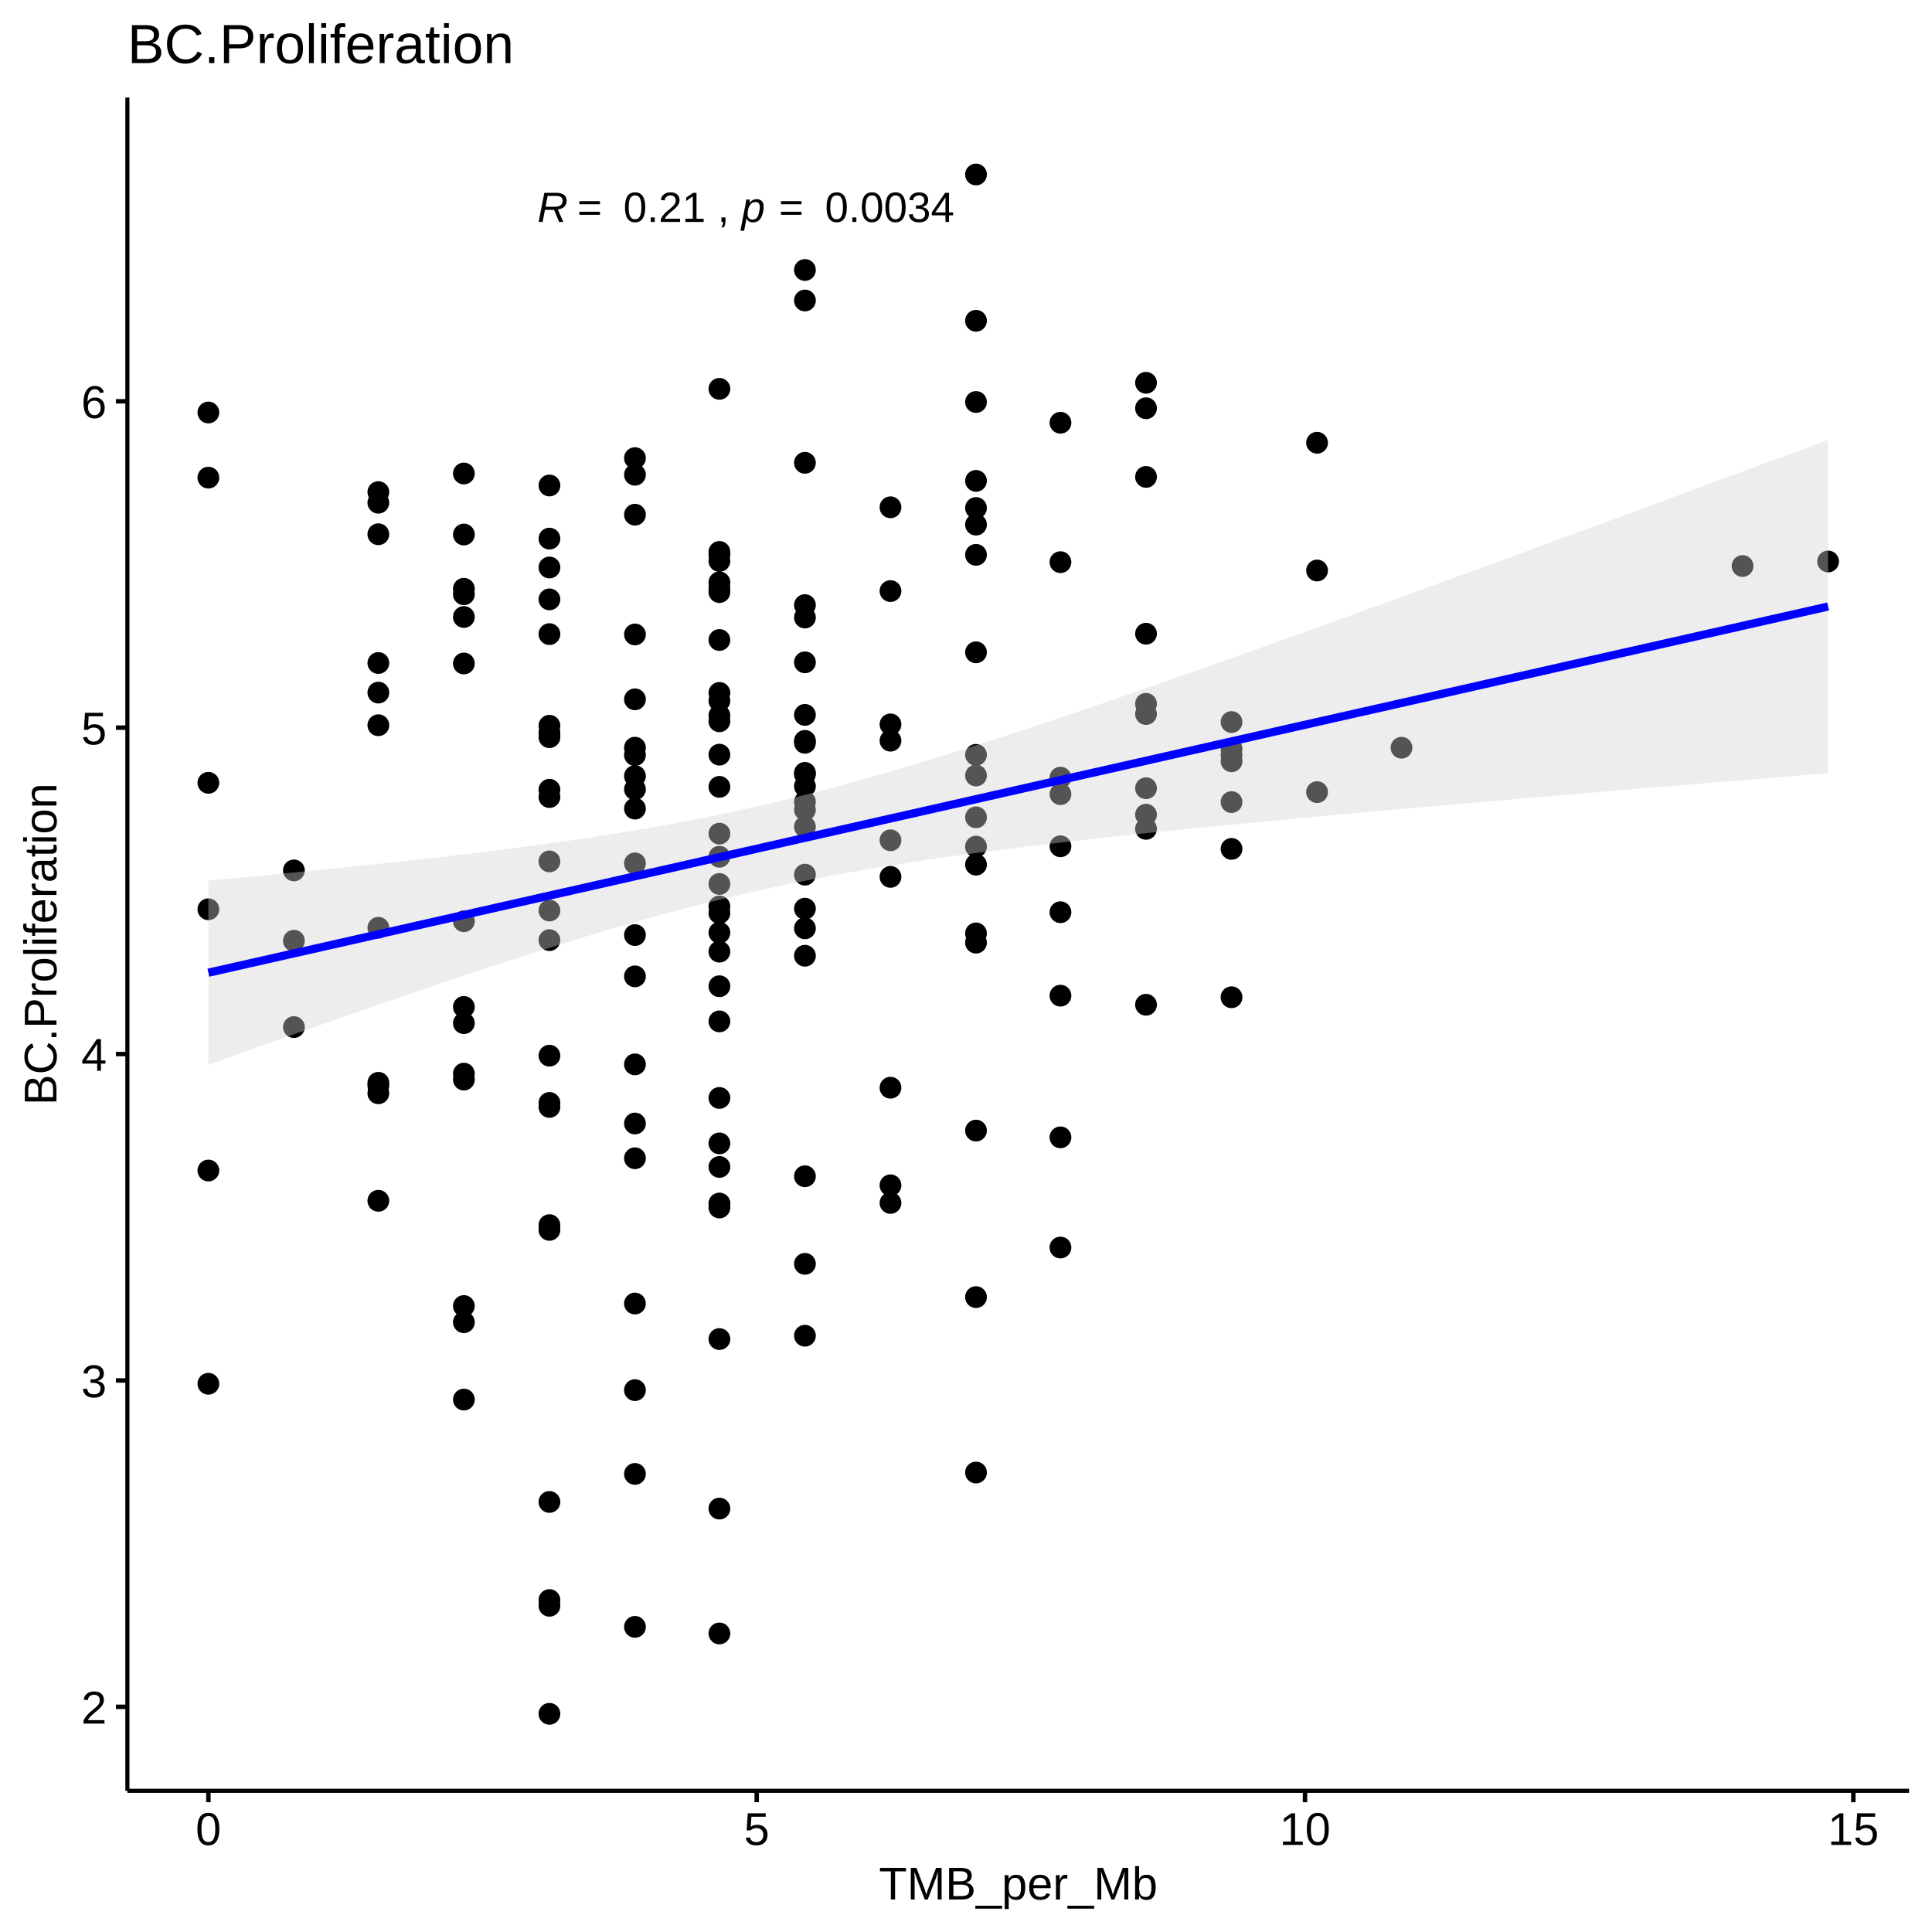
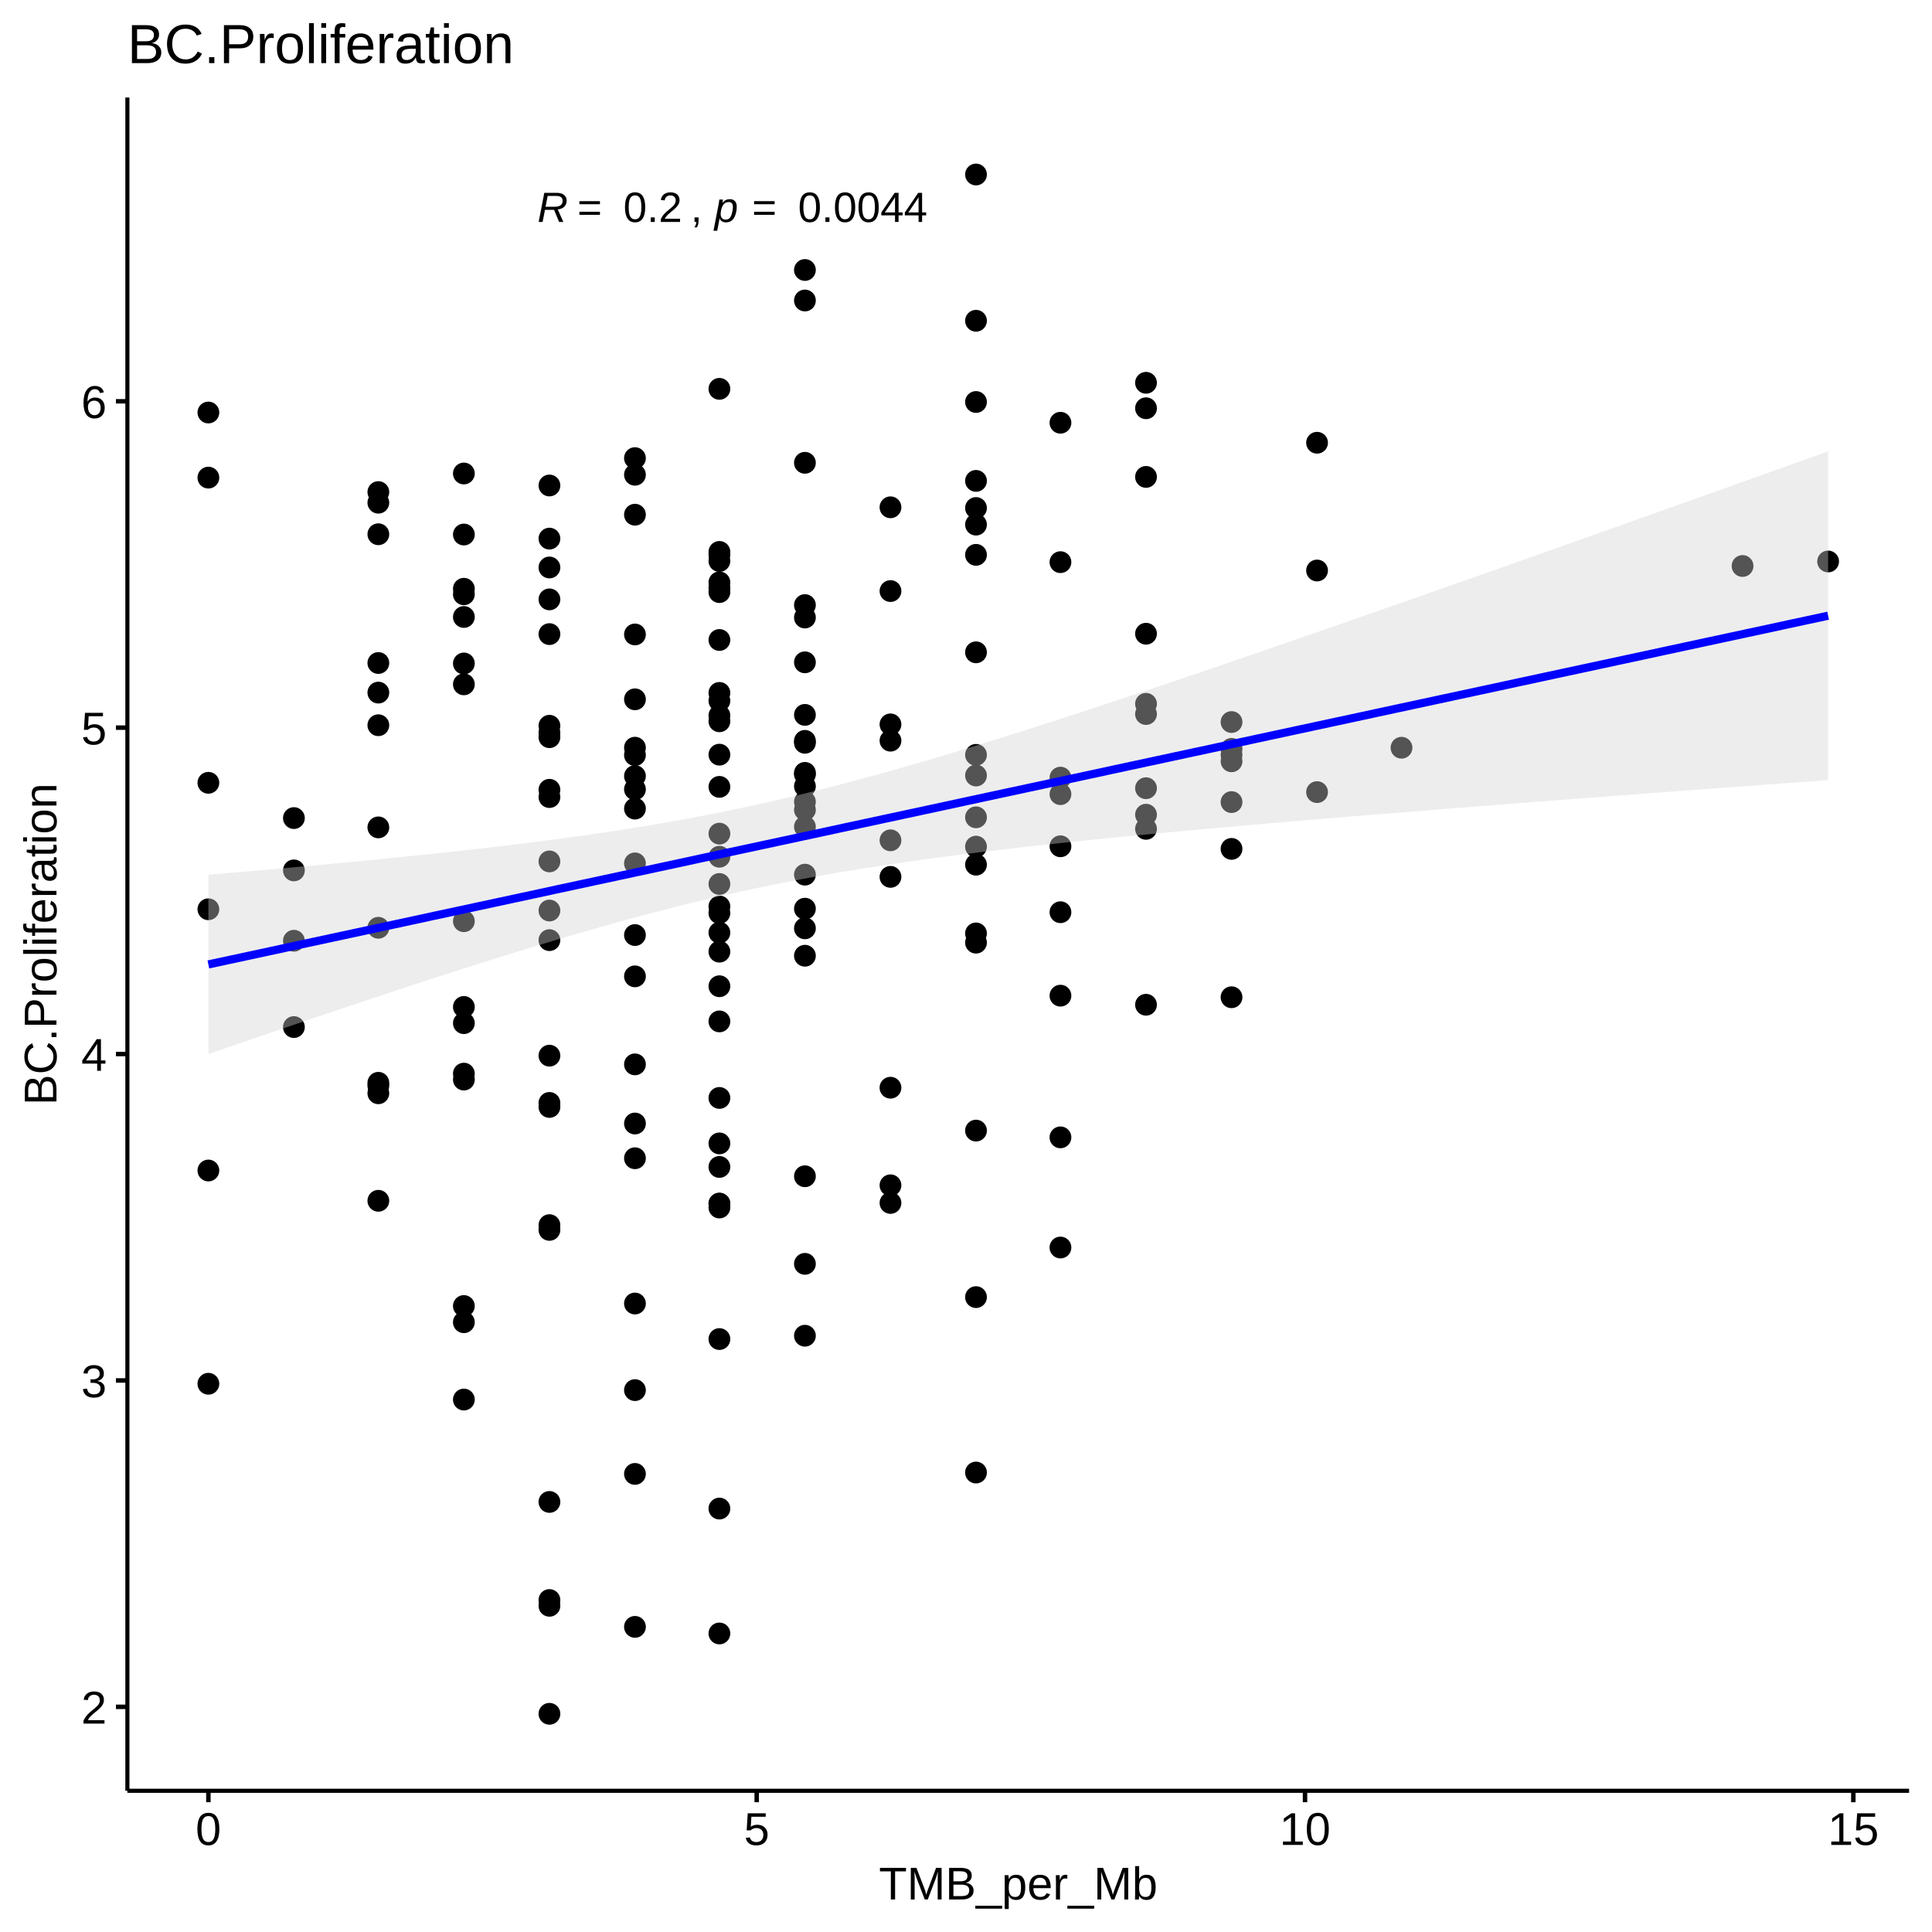
<svg xmlns="http://www.w3.org/2000/svg" class="svglite" width="504.00pt" height="504.00pt" viewBox="0 0 504.00 504.00">
  <defs>
    <style type="text/css">
    .svglite line, .svglite polyline, .svglite polygon, .svglite path, .svglite rect, .svglite circle {
      fill: none;
      stroke: #000000;
      stroke-linecap: round;
      stroke-linejoin: round;
      stroke-miterlimit: 10.00;
    }
  </style>
  </defs>
  <rect width="100%" height="100%" style="stroke: none; fill: #FFFFFF;" />
  <defs>
    <clipPath id="cpMC4wMHw1MDQuMDB8MC4wMHw1MDQuMDA=">
      <rect x="0.00" y="0.00" width="504.00" height="504.00" />
    </clipPath>
  </defs>
  <g clip-path="url(#cpMC4wMHw1MDQuMDB8MC4wMHw1MDQuMDA=)">
    <rect x="-0" y="0" width="504.00" height="504.00" style="stroke-width: 1.16; stroke: #FFFFFF; fill: #FFFFFF;" />
  </g>
  <defs>
    <clipPath id="cpMzMuMjN8NDk4LjAyfDI1LjQ0fDQ2Ny4xNg==">
      <rect x="33.23" y="25.44" width="464.79" height="441.72" />
    </clipPath>
  </defs>
  <g clip-path="url(#cpMzMuMjN8NDk4LjAyfDI1LjQ0fDQ2Ny4xNg==)">
    <rect x="33.23" y="25.44" width="464.79" height="441.72" style="stroke-width: 1.16; stroke: none; fill: #FFFFFF;" />
    <circle cx="98.70" cy="139.37" r="2.49" style="stroke-width: 0.71; fill: #000000;" />
    <circle cx="98.70" cy="172.96" r="2.49" style="stroke-width: 0.71; fill: #000000;" />
    <circle cx="54.36" cy="124.60" r="2.49" style="stroke-width: 0.71; fill: #000000;" />
    <circle cx="54.36" cy="305.35" r="2.49" style="stroke-width: 0.71; fill: #000000;" />
    <circle cx="98.70" cy="282.47" r="2.49" style="stroke-width: 0.71; fill: #000000;" />
    <circle cx="98.70" cy="283.26" r="2.49" style="stroke-width: 0.71; fill: #000000;" />
    <circle cx="321.27" cy="196.95" r="2.49" style="stroke-width: 0.71; fill: #000000;" />
    <circle cx="321.27" cy="209.24" r="2.49" style="stroke-width: 0.71; fill: #000000;" />
    <circle cx="54.36" cy="360.98" r="2.49" style="stroke-width: 0.71; fill: #000000;" />
    <circle cx="121.01" cy="340.70" r="2.49" style="stroke-width: 0.71; fill: #000000;" />
    <circle cx="54.36" cy="237.20" r="2.49" style="stroke-width: 0.71; fill: #000000;" />
    <circle cx="254.61" cy="45.52" r="2.49" style="stroke-width: 0.71; fill: #000000;" />
    <circle cx="209.98" cy="70.43" r="2.49" style="stroke-width: 0.71; fill: #000000;" />
    <circle cx="209.98" cy="78.39" r="2.49" style="stroke-width: 0.71; fill: #000000;" />
    <circle cx="209.98" cy="201.62" r="2.49" style="stroke-width: 0.71; fill: #000000;" />
    <circle cx="232.30" cy="283.75" r="2.49" style="stroke-width: 0.71; fill: #000000;" />
    <circle cx="187.67" cy="286.42" r="2.49" style="stroke-width: 0.71; fill: #000000;" />
    <circle cx="143.33" cy="207.93" r="2.49" style="stroke-width: 0.71; fill: #000000;" />
    <circle cx="187.67" cy="393.54" r="2.49" style="stroke-width: 0.71; fill: #000000;" />
    <circle cx="209.98" cy="211.27" r="2.49" style="stroke-width: 0.71; fill: #000000;" />
    <circle cx="209.98" cy="193.27" r="2.49" style="stroke-width: 0.71; fill: #000000;" />
    <circle cx="143.33" cy="391.81" r="2.49" style="stroke-width: 0.71; fill: #000000;" />
    <circle cx="143.33" cy="418.90" r="2.49" style="stroke-width: 0.71; fill: #000000;" />
    <circle cx="165.64" cy="424.40" r="2.49" style="stroke-width: 0.71; fill: #000000;" />
    <circle cx="209.98" cy="215.68" r="2.49" style="stroke-width: 0.71; fill: #000000;" />
    <circle cx="232.30" cy="219.21" r="2.49" style="stroke-width: 0.71; fill: #000000;" />
    <circle cx="187.67" cy="205.27" r="2.49" style="stroke-width: 0.71; fill: #000000;" />
    <circle cx="143.33" cy="287.72" r="2.49" style="stroke-width: 0.71; fill: #000000;" />
    <circle cx="187.67" cy="266.45" r="2.49" style="stroke-width: 0.71; fill: #000000;" />
    <circle cx="209.98" cy="306.85" r="2.49" style="stroke-width: 0.71; fill: #000000;" />
    <circle cx="187.67" cy="243.30" r="2.49" style="stroke-width: 0.71; fill: #000000;" />
    <circle cx="254.61" cy="245.91" r="2.49" style="stroke-width: 0.71; fill: #000000;" />
    <circle cx="298.96" cy="186.27" r="2.49" style="stroke-width: 0.71; fill: #000000;" />
    <circle cx="232.30" cy="313.81" r="2.49" style="stroke-width: 0.71; fill: #000000;" />
    <circle cx="165.64" cy="182.43" r="2.49" style="stroke-width: 0.71; fill: #000000;" />
    <circle cx="187.67" cy="257.28" r="2.49" style="stroke-width: 0.71; fill: #000000;" />
    <circle cx="187.67" cy="298.28" r="2.49" style="stroke-width: 0.71; fill: #000000;" />
    <circle cx="165.64" cy="254.70" r="2.49" style="stroke-width: 0.71; fill: #000000;" />
    <circle cx="165.64" cy="293.09" r="2.49" style="stroke-width: 0.71; fill: #000000;" />
    <circle cx="209.98" cy="228.17" r="2.49" style="stroke-width: 0.71; fill: #000000;" />
    <circle cx="209.98" cy="172.78" r="2.49" style="stroke-width: 0.71; fill: #000000;" />
    <circle cx="343.58" cy="148.83" r="2.49" style="stroke-width: 0.71; fill: #000000;" />
    <circle cx="298.96" cy="205.62" r="2.49" style="stroke-width: 0.71; fill: #000000;" />
    <circle cx="254.61" cy="132.52" r="2.49" style="stroke-width: 0.71; fill: #000000;" />
    <circle cx="121.01" cy="153.59" r="2.49" style="stroke-width: 0.71; fill: #000000;" />
    <circle cx="98.70" cy="131.14" r="2.49" style="stroke-width: 0.71; fill: #000000;" />
    <circle cx="121.01" cy="123.52" r="2.49" style="stroke-width: 0.71; fill: #000000;" />
    <circle cx="209.98" cy="242.17" r="2.49" style="stroke-width: 0.71; fill: #000000;" />
    <circle cx="187.67" cy="238.19" r="2.49" style="stroke-width: 0.71; fill: #000000;" />
    <circle cx="165.64" cy="210.94" r="2.49" style="stroke-width: 0.71; fill: #000000;" />
    <circle cx="298.96" cy="99.86" r="2.49" style="stroke-width: 0.71; fill: #000000;" />
    <circle cx="165.64" cy="202.45" r="2.49" style="stroke-width: 0.71; fill: #000000;" />
    <circle cx="254.61" cy="213.21" r="2.49" style="stroke-width: 0.71; fill: #000000;" />
    <circle cx="209.98" cy="329.70" r="2.49" style="stroke-width: 0.71; fill: #000000;" />
    <circle cx="187.67" cy="315.00" r="2.49" style="stroke-width: 0.71; fill: #000000;" />
    <circle cx="165.64" cy="384.50" r="2.49" style="stroke-width: 0.71; fill: #000000;" />
    <circle cx="121.01" cy="262.68" r="2.49" style="stroke-width: 0.71; fill: #000000;" />
    <circle cx="321.27" cy="221.45" r="2.49" style="stroke-width: 0.71; fill: #000000;" />
    <circle cx="165.64" cy="340.05" r="2.49" style="stroke-width: 0.71; fill: #000000;" />
    <circle cx="143.33" cy="319.60" r="2.49" style="stroke-width: 0.71; fill: #000000;" />
    <circle cx="232.30" cy="154.19" r="2.49" style="stroke-width: 0.71; fill: #000000;" />
    <circle cx="187.67" cy="196.87" r="2.49" style="stroke-width: 0.71; fill: #000000;" />
    <circle cx="143.33" cy="156.36" r="2.49" style="stroke-width: 0.71; fill: #000000;" />
    <circle cx="121.01" cy="155.03" r="2.49" style="stroke-width: 0.71; fill: #000000;" />
    <circle cx="143.33" cy="417.40" r="2.49" style="stroke-width: 0.71; fill: #000000;" />
    <circle cx="121.01" cy="266.91" r="2.49" style="stroke-width: 0.71; fill: #000000;" />
    <circle cx="143.33" cy="320.84" r="2.49" style="stroke-width: 0.71; fill: #000000;" />
    <circle cx="254.61" cy="294.94" r="2.49" style="stroke-width: 0.71; fill: #000000;" />
    <circle cx="209.98" cy="348.45" r="2.49" style="stroke-width: 0.71; fill: #000000;" />
    <circle cx="276.64" cy="237.97" r="2.49" style="stroke-width: 0.71; fill: #000000;" />
    <circle cx="276.64" cy="207.17" r="2.49" style="stroke-width: 0.71; fill: #000000;" />
    <circle cx="187.67" cy="223.50" r="2.49" style="stroke-width: 0.71; fill: #000000;" />
    <circle cx="187.67" cy="146.35" r="2.49" style="stroke-width: 0.71; fill: #000000;" />
    <circle cx="187.67" cy="153.38" r="2.49" style="stroke-width: 0.71; fill: #000000;" />
    <circle cx="165.64" cy="123.85" r="2.49" style="stroke-width: 0.71; fill: #000000;" />
    <circle cx="165.64" cy="134.27" r="2.49" style="stroke-width: 0.71; fill: #000000;" />
    <circle cx="187.67" cy="151.92" r="2.49" style="stroke-width: 0.71; fill: #000000;" />
    <circle cx="143.33" cy="275.39" r="2.49" style="stroke-width: 0.71; fill: #000000;" />
    <circle cx="143.33" cy="447.08" r="2.49" style="stroke-width: 0.71; fill: #000000;" />
    <circle cx="254.61" cy="196.92" r="2.49" style="stroke-width: 0.71; fill: #000000;" />
    <circle cx="298.96" cy="216.22" r="2.49" style="stroke-width: 0.71; fill: #000000;" />
    <circle cx="98.70" cy="242.03" r="2.49" style="stroke-width: 0.71; fill: #000000;" />
+     <circle cx="76.67" cy="213.41" r="2.49" style="stroke-width: 0.71; fill: #000000;" />
+     <circle cx="98.70" cy="215.84" r="2.49" style="stroke-width: 0.71; fill: #000000;" />
    <circle cx="187.67" cy="230.60" r="2.49" style="stroke-width: 0.71; fill: #000000;" />
    <circle cx="276.64" cy="325.44" r="2.49" style="stroke-width: 0.71; fill: #000000;" />
    <circle cx="209.98" cy="249.32" r="2.49" style="stroke-width: 0.71; fill: #000000;" />
    <circle cx="321.27" cy="195.36" r="2.49" style="stroke-width: 0.71; fill: #000000;" />
    <circle cx="98.70" cy="313.25" r="2.49" style="stroke-width: 0.71; fill: #000000;" />
    <circle cx="276.64" cy="202.86" r="2.49" style="stroke-width: 0.71; fill: #000000;" />
    <circle cx="165.64" cy="196.98" r="2.49" style="stroke-width: 0.71; fill: #000000;" />
    <circle cx="187.67" cy="304.42" r="2.49" style="stroke-width: 0.71; fill: #000000;" />
    <circle cx="209.98" cy="161.09" r="2.49" style="stroke-width: 0.71; fill: #000000;" />
    <circle cx="232.30" cy="188.97" r="2.49" style="stroke-width: 0.71; fill: #000000;" />
    <circle cx="143.33" cy="191.14" r="2.49" style="stroke-width: 0.71; fill: #000000;" />
    <circle cx="121.01" cy="139.44" r="2.49" style="stroke-width: 0.71; fill: #000000;" />
    <circle cx="143.33" cy="165.42" r="2.49" style="stroke-width: 0.71; fill: #000000;" />
    <circle cx="143.33" cy="288.77" r="2.49" style="stroke-width: 0.71; fill: #000000;" />
    <circle cx="121.01" cy="173.08" r="2.49" style="stroke-width: 0.71; fill: #000000;" />
    <circle cx="121.01" cy="281.63" r="2.49" style="stroke-width: 0.71; fill: #000000;" />
    <circle cx="143.33" cy="140.51" r="2.49" style="stroke-width: 0.71; fill: #000000;" />
    <circle cx="165.64" cy="195.05" r="2.49" style="stroke-width: 0.71; fill: #000000;" />
    <circle cx="143.33" cy="206.03" r="2.49" style="stroke-width: 0.71; fill: #000000;" />
    <circle cx="165.64" cy="277.66" r="2.49" style="stroke-width: 0.71; fill: #000000;" />
+     <circle cx="121.01" cy="178.52" r="2.49" style="stroke-width: 0.71; fill: #000000;" />
    <circle cx="98.70" cy="180.68" r="2.49" style="stroke-width: 0.71; fill: #000000;" />
    <circle cx="143.33" cy="148.04" r="2.49" style="stroke-width: 0.71; fill: #000000;" />
    <circle cx="121.01" cy="365.10" r="2.49" style="stroke-width: 0.71; fill: #000000;" />
    <circle cx="343.58" cy="206.64" r="2.49" style="stroke-width: 0.71; fill: #000000;" />
    <circle cx="209.98" cy="186.49" r="2.49" style="stroke-width: 0.71; fill: #000000;" />
    <circle cx="209.98" cy="201.99" r="2.49" style="stroke-width: 0.71; fill: #000000;" />
    <circle cx="187.67" cy="180.76" r="2.49" style="stroke-width: 0.71; fill: #000000;" />
    <circle cx="209.98" cy="237.05" r="2.49" style="stroke-width: 0.71; fill: #000000;" />
    <circle cx="298.96" cy="262.11" r="2.49" style="stroke-width: 0.71; fill: #000000;" />
    <circle cx="298.96" cy="183.61" r="2.49" style="stroke-width: 0.71; fill: #000000;" />
    <circle cx="232.30" cy="309.21" r="2.49" style="stroke-width: 0.71; fill: #000000;" />
    <circle cx="232.30" cy="228.75" r="2.49" style="stroke-width: 0.71; fill: #000000;" />
    <circle cx="254.61" cy="170.17" r="2.49" style="stroke-width: 0.71; fill: #000000;" />
    <circle cx="165.64" cy="225.23" r="2.49" style="stroke-width: 0.71; fill: #000000;" />
    <circle cx="98.70" cy="128.37" r="2.49" style="stroke-width: 0.71; fill: #000000;" />
    <circle cx="54.36" cy="107.61" r="2.49" style="stroke-width: 0.71; fill: #000000;" />
    <circle cx="187.67" cy="217.47" r="2.49" style="stroke-width: 0.71; fill: #000000;" />
    <circle cx="209.98" cy="120.73" r="2.49" style="stroke-width: 0.71; fill: #000000;" />
    <circle cx="76.67" cy="267.93" r="2.49" style="stroke-width: 0.71; fill: #000000;" />
    <circle cx="76.67" cy="245.41" r="2.49" style="stroke-width: 0.71; fill: #000000;" />
    <circle cx="143.33" cy="192.31" r="2.49" style="stroke-width: 0.71; fill: #000000;" />
    <circle cx="98.70" cy="189.19" r="2.49" style="stroke-width: 0.71; fill: #000000;" />
    <circle cx="187.67" cy="154.46" r="2.49" style="stroke-width: 0.71; fill: #000000;" />
    <circle cx="121.01" cy="344.93" r="2.49" style="stroke-width: 0.71; fill: #000000;" />
    <circle cx="165.64" cy="243.93" r="2.49" style="stroke-width: 0.71; fill: #000000;" />
    <circle cx="121.01" cy="160.95" r="2.49" style="stroke-width: 0.71; fill: #000000;" />
    <circle cx="276.64" cy="146.65" r="2.49" style="stroke-width: 0.71; fill: #000000;" />
    <circle cx="254.61" cy="136.86" r="2.49" style="stroke-width: 0.71; fill: #000000;" />
    <circle cx="187.67" cy="248.26" r="2.49" style="stroke-width: 0.71; fill: #000000;" />
    <circle cx="454.58" cy="147.65" r="2.49" style="stroke-width: 0.71; fill: #000000;" />
    <circle cx="165.64" cy="302.15" r="2.49" style="stroke-width: 0.71; fill: #000000;" />
    <circle cx="209.98" cy="205.12" r="2.49" style="stroke-width: 0.71; fill: #000000;" />
    <circle cx="187.67" cy="186.65" r="2.49" style="stroke-width: 0.71; fill: #000000;" />
    <circle cx="165.64" cy="119.51" r="2.49" style="stroke-width: 0.71; fill: #000000;" />
    <circle cx="143.33" cy="189.33" r="2.49" style="stroke-width: 0.71; fill: #000000;" />
    <circle cx="187.67" cy="236.47" r="2.49" style="stroke-width: 0.71; fill: #000000;" />
    <circle cx="187.67" cy="101.44" r="2.49" style="stroke-width: 0.71; fill: #000000;" />
    <circle cx="298.96" cy="212.53" r="2.49" style="stroke-width: 0.71; fill: #000000;" />
    <circle cx="321.27" cy="198.60" r="2.49" style="stroke-width: 0.71; fill: #000000;" />
    <circle cx="209.98" cy="209.16" r="2.49" style="stroke-width: 0.71; fill: #000000;" />
    <circle cx="165.64" cy="205.90" r="2.49" style="stroke-width: 0.71; fill: #000000;" />
    <circle cx="298.96" cy="106.50" r="2.49" style="stroke-width: 0.71; fill: #000000;" />
    <circle cx="298.96" cy="165.32" r="2.49" style="stroke-width: 0.71; fill: #000000;" />
    <circle cx="321.27" cy="260.15" r="2.49" style="stroke-width: 0.71; fill: #000000;" />
    <circle cx="254.61" cy="83.68" r="2.49" style="stroke-width: 0.71; fill: #000000;" />
    <circle cx="254.61" cy="104.87" r="2.49" style="stroke-width: 0.71; fill: #000000;" />
    <circle cx="187.67" cy="349.32" r="2.49" style="stroke-width: 0.71; fill: #000000;" />
    <circle cx="187.67" cy="188.16" r="2.49" style="stroke-width: 0.71; fill: #000000;" />
    <circle cx="98.70" cy="285.20" r="2.49" style="stroke-width: 0.71; fill: #000000;" />
    <circle cx="76.67" cy="227.06" r="2.49" style="stroke-width: 0.71; fill: #000000;" />
    <circle cx="54.36" cy="204.21" r="2.49" style="stroke-width: 0.71; fill: #000000;" />
    <circle cx="187.67" cy="182.82" r="2.49" style="stroke-width: 0.71; fill: #000000;" />
    <circle cx="343.58" cy="115.50" r="2.49" style="stroke-width: 0.71; fill: #000000;" />
    <circle cx="276.64" cy="110.28" r="2.49" style="stroke-width: 0.71; fill: #000000;" />
    <circle cx="298.96" cy="124.41" r="2.49" style="stroke-width: 0.71; fill: #000000;" />
    <circle cx="254.61" cy="202.31" r="2.49" style="stroke-width: 0.71; fill: #000000;" />
    <circle cx="187.67" cy="426.12" r="2.49" style="stroke-width: 0.71; fill: #000000;" />
    <circle cx="165.64" cy="362.64" r="2.49" style="stroke-width: 0.71; fill: #000000;" />
    <circle cx="232.30" cy="132.34" r="2.49" style="stroke-width: 0.71; fill: #000000;" />
    <circle cx="254.61" cy="144.74" r="2.49" style="stroke-width: 0.71; fill: #000000;" />
    <circle cx="276.64" cy="296.70" r="2.49" style="stroke-width: 0.71; fill: #000000;" />
    <circle cx="254.61" cy="243.50" r="2.49" style="stroke-width: 0.71; fill: #000000;" />
    <circle cx="365.61" cy="195.06" r="2.49" style="stroke-width: 0.71; fill: #000000;" />
    <circle cx="254.61" cy="125.45" r="2.49" style="stroke-width: 0.71; fill: #000000;" />
    <circle cx="187.67" cy="314.01" r="2.49" style="stroke-width: 0.71; fill: #000000;" />
    <circle cx="143.33" cy="126.65" r="2.49" style="stroke-width: 0.71; fill: #000000;" />
    <circle cx="321.27" cy="188.36" r="2.49" style="stroke-width: 0.71; fill: #000000;" />
    <circle cx="276.64" cy="220.77" r="2.49" style="stroke-width: 0.71; fill: #000000;" />
    <circle cx="232.30" cy="193.22" r="2.49" style="stroke-width: 0.71; fill: #000000;" />
    <circle cx="254.61" cy="225.57" r="2.49" style="stroke-width: 0.71; fill: #000000;" />
    <circle cx="254.61" cy="384.14" r="2.49" style="stroke-width: 0.71; fill: #000000;" />
    <circle cx="276.64" cy="259.74" r="2.49" style="stroke-width: 0.71; fill: #000000;" />
    <circle cx="187.67" cy="166.95" r="2.49" style="stroke-width: 0.71; fill: #000000;" />
    <circle cx="254.61" cy="338.38" r="2.49" style="stroke-width: 0.71; fill: #000000;" />
    <circle cx="187.67" cy="143.98" r="2.49" style="stroke-width: 0.71; fill: #000000;" />
    <circle cx="165.64" cy="165.51" r="2.49" style="stroke-width: 0.71; fill: #000000;" />
    <circle cx="209.98" cy="193.77" r="2.49" style="stroke-width: 0.71; fill: #000000;" />
    <circle cx="143.33" cy="245.25" r="2.49" style="stroke-width: 0.71; fill: #000000;" />
    <circle cx="143.33" cy="237.53" r="2.49" style="stroke-width: 0.71; fill: #000000;" />
    <circle cx="143.33" cy="224.72" r="2.49" style="stroke-width: 0.71; fill: #000000;" />
    <circle cx="254.61" cy="220.86" r="2.49" style="stroke-width: 0.71; fill: #000000;" />
    <circle cx="187.67" cy="313.99" r="2.49" style="stroke-width: 0.71; fill: #000000;" />
    <circle cx="476.90" cy="146.47" r="2.49" style="stroke-width: 0.71; fill: #000000;" />
    <circle cx="121.01" cy="280.08" r="2.49" style="stroke-width: 0.71; fill: #000000;" />
    <circle cx="121.01" cy="240.32" r="2.49" style="stroke-width: 0.71; fill: #000000;" />
    <circle cx="187.67" cy="144.71" r="2.49" style="stroke-width: 0.71; fill: #000000;" />
    <circle cx="209.98" cy="157.85" r="2.49" style="stroke-width: 0.71; fill: #000000;" />
-     <polygon points="54.36,229.72 59.71,229.23 65.06,228.72 70.40,228.21 75.75,227.69 81.10,227.16 86.45,226.63 91.80,226.08 97.15,225.52 102.50,224.95 107.84,224.37 113.19,223.77 118.54,223.15 123.89,222.52 129.24,221.86 134.59,221.18 139.94,220.48 145.28,219.75 150.63,218.98 155.98,218.18 161.33,217.34 166.68,216.45 172.03,215.52 177.38,214.54 182.72,213.51 188.07,212.42 193.42,211.28 198.77,210.07 204.12,208.81 209.47,207.49 214.82,206.12 220.16,204.69 225.51,203.21 230.86,201.68 236.21,200.11 241.56,198.50 246.91,196.86 252.26,195.18 257.60,193.47 262.95,191.73 268.30,189.98 273.65,188.20 279.00,186.40 284.35,184.58 289.70,182.75 295.04,180.90 300.39,179.04 305.74,177.17 311.09,175.29 316.44,173.40 321.79,171.51 327.14,169.60 332.48,167.69 337.83,165.77 343.18,163.85 348.53,161.92 353.88,159.98 359.23,158.04 364.58,156.10 369.92,154.15 375.27,152.20 380.62,150.25 385.97,148.29 391.32,146.33 396.67,144.37 402.02,142.41 407.36,140.44 412.71,138.47 418.06,136.50 423.41,134.53 428.76,132.56 434.11,130.58 439.46,128.61 444.80,126.63 450.15,124.65 455.50,122.67 460.85,120.69 466.20,118.70 471.55,116.72 476.90,114.73 476.90,201.71 471.55,202.15 466.20,202.58 460.85,203.01 455.50,203.45 450.15,203.89 444.80,204.33 439.46,204.77 434.11,205.21 428.76,205.65 423.41,206.10 418.06,206.54 412.71,206.99 407.36,207.44 402.02,207.89 396.67,208.35 391.32,208.81 385.97,209.27 380.62,209.73 375.27,210.19 369.92,210.66 364.58,211.13 359.23,211.61 353.88,212.09 348.53,212.57 343.18,213.06 337.83,213.56 332.48,214.06 327.14,214.56 321.79,215.08 316.44,215.60 311.09,216.12 305.74,216.66 300.39,217.21 295.04,217.77 289.70,218.34 284.35,218.93 279.00,219.53 273.65,220.15 268.30,220.79 262.95,221.45 257.60,222.13 252.26,222.84 246.91,223.58 241.56,224.35 236.21,225.16 230.86,226.01 225.51,226.90 220.16,227.84 214.82,228.83 209.47,229.88 204.12,230.98 198.77,232.13 193.42,233.35 188.07,234.62 182.72,235.95 177.38,237.34 172.03,238.77 166.68,240.26 161.33,241.80 155.98,243.37 150.63,244.99 145.28,246.64 139.94,248.33 134.59,250.04 129.24,251.78 123.89,253.54 118.54,255.33 113.19,257.13 107.84,258.95 102.50,260.79 97.15,262.63 91.80,264.50 86.45,266.37 81.10,268.25 75.75,270.14 70.40,272.04 65.06,273.95 59.71,275.86 54.36,277.78 " style="stroke-width: 0.00; stroke: none; fill: #D3D3D3; fill-opacity: 0.40;" />
-     <polyline points="54.36,229.72 59.71,229.23 65.06,228.72 70.40,228.21 75.75,227.69 81.10,227.16 86.45,226.63 91.80,226.08 97.15,225.52 102.50,224.95 107.84,224.37 113.19,223.77 118.54,223.15 123.89,222.52 129.24,221.86 134.59,221.18 139.94,220.48 145.28,219.75 150.63,218.98 155.98,218.18 161.33,217.34 166.68,216.45 172.03,215.52 177.38,214.54 182.72,213.51 188.07,212.42 193.42,211.28 198.77,210.07 204.12,208.81 209.47,207.49 214.82,206.12 220.16,204.69 225.51,203.21 230.86,201.68 236.21,200.11 241.56,198.50 246.91,196.86 252.26,195.18 257.60,193.47 262.95,191.73 268.30,189.98 273.65,188.20 279.00,186.40 284.35,184.58 289.70,182.75 295.04,180.90 300.39,179.04 305.74,177.17 311.09,175.29 316.44,173.40 321.79,171.51 327.14,169.60 332.48,167.69 337.83,165.77 343.18,163.85 348.53,161.92 353.88,159.98 359.23,158.04 364.58,156.10 369.92,154.15 375.27,152.20 380.62,150.25 385.97,148.29 391.32,146.33 396.67,144.37 402.02,142.41 407.36,140.44 412.71,138.47 418.06,136.50 423.41,134.53 428.76,132.56 434.11,130.58 439.46,128.61 444.80,126.63 450.15,124.65 455.50,122.67 460.85,120.69 466.20,118.70 471.55,116.72 476.90,114.73 " style="stroke-width: 2.13; stroke: none;" />
-     <polyline points="476.90,201.71 471.55,202.15 466.20,202.58 460.85,203.01 455.50,203.45 450.15,203.89 444.80,204.33 439.46,204.77 434.11,205.21 428.76,205.65 423.41,206.10 418.06,206.54 412.71,206.99 407.36,207.44 402.02,207.89 396.67,208.35 391.32,208.81 385.97,209.27 380.62,209.73 375.27,210.19 369.92,210.66 364.58,211.13 359.23,211.61 353.88,212.09 348.53,212.57 343.18,213.06 337.83,213.56 332.48,214.06 327.14,214.56 321.79,215.08 316.44,215.60 311.09,216.12 305.74,216.66 300.39,217.21 295.04,217.77 289.70,218.34 284.35,218.93 279.00,219.53 273.65,220.15 268.30,220.79 262.95,221.45 257.60,222.13 252.26,222.84 246.91,223.58 241.56,224.35 236.21,225.16 230.86,226.01 225.51,226.90 220.16,227.84 214.82,228.83 209.47,229.88 204.12,230.98 198.77,232.13 193.42,233.35 188.07,234.62 182.72,235.95 177.38,237.34 172.03,238.77 166.68,240.26 161.33,241.80 155.98,243.37 150.63,244.99 145.28,246.64 139.94,248.33 134.59,250.04 129.24,251.78 123.89,253.54 118.54,255.33 113.19,257.13 107.84,258.95 102.50,260.79 97.15,262.63 91.80,264.50 86.45,266.37 81.10,268.25 75.75,270.14 70.40,272.04 65.06,273.95 59.71,275.86 54.36,277.78 " style="stroke-width: 2.13; stroke: none;" />
-     <polyline points="54.36,253.75 59.71,252.54 65.06,251.33 70.40,250.12 75.75,248.91 81.10,247.71 86.45,246.50 91.80,245.29 97.15,244.08 102.50,242.87 107.84,241.66 113.19,240.45 118.54,239.24 123.89,238.03 129.24,236.82 134.59,235.61 139.94,234.40 145.28,233.19 150.63,231.99 155.98,230.78 161.33,229.57 166.68,228.36 172.03,227.15 177.38,225.94 182.72,224.73 188.07,223.52 193.42,222.31 198.77,221.10 204.12,219.89 209.47,218.68 214.82,217.47 220.16,216.27 225.51,215.06 230.86,213.85 236.21,212.64 241.56,211.43 246.91,210.22 252.26,209.01 257.60,207.80 262.95,206.59 268.30,205.38 273.65,204.17 279.00,202.96 284.35,201.75 289.70,200.55 295.04,199.34 300.39,198.13 305.74,196.92 311.09,195.71 316.44,194.50 321.79,193.29 327.14,192.08 332.48,190.87 337.83,189.66 343.18,188.45 348.53,187.24 353.88,186.03 359.23,184.83 364.58,183.62 369.92,182.41 375.27,181.20 380.62,179.99 385.97,178.78 391.32,177.57 396.67,176.36 402.02,175.15 407.36,173.94 412.71,172.73 418.06,171.52 423.41,170.31 428.76,169.11 434.11,167.90 439.46,166.69 444.80,165.48 450.15,164.27 455.50,163.06 460.85,161.85 466.20,160.64 471.55,159.43 476.90,158.22 " style="stroke-width: 2.13; stroke: #0000FF; stroke-linecap: butt;" />
+     <polygon points="54.36,228.20 59.71,227.74 65.06,227.28 70.40,226.81 75.75,226.33 81.10,225.84 86.45,225.35 91.80,224.84 97.15,224.32 102.50,223.79 107.84,223.25 113.19,222.69 118.54,222.12 123.89,221.52 129.24,220.90 134.59,220.26 139.94,219.60 145.28,218.90 150.63,218.17 155.98,217.41 161.33,216.60 166.68,215.76 172.03,214.86 177.38,213.92 182.72,212.93 188.07,211.88 193.42,210.77 198.77,209.61 204.12,208.39 209.47,207.12 214.82,205.79 220.16,204.41 225.51,202.98 230.86,201.51 236.21,199.99 241.56,198.44 246.91,196.85 252.26,195.23 257.60,193.59 262.95,191.91 268.30,190.22 273.65,188.50 279.00,186.77 284.35,185.02 289.70,183.25 295.04,181.48 300.39,179.69 305.74,177.89 311.09,176.07 316.44,174.26 321.79,172.43 327.14,170.59 332.48,168.75 337.83,166.90 343.18,165.05 348.53,163.19 353.88,161.33 359.23,159.46 364.58,157.59 369.92,155.72 375.27,153.84 380.62,151.96 385.97,150.07 391.32,148.19 396.67,146.30 402.02,144.41 407.36,142.51 412.71,140.62 418.06,138.72 423.41,136.82 428.76,134.92 434.11,133.01 439.46,131.11 444.80,129.21 450.15,127.30 455.50,125.39 460.85,123.48 466.20,121.57 471.55,119.66 476.90,117.75 476.90,203.50 471.55,203.89 466.20,204.28 460.85,204.67 455.50,205.07 450.15,205.46 444.80,205.86 439.46,206.25 434.11,206.65 428.76,207.05 423.41,207.45 418.06,207.86 412.71,208.26 407.36,208.67 402.02,209.08 396.67,209.49 391.32,209.91 385.97,210.32 380.62,210.74 375.27,211.16 369.92,211.59 364.58,212.02 359.23,212.45 353.88,212.88 348.53,213.32 343.18,213.77 337.83,214.22 332.48,214.67 327.14,215.13 321.79,215.60 316.44,216.08 311.09,216.56 305.74,217.05 300.39,217.56 295.04,218.07 289.70,218.59 284.35,219.13 279.00,219.68 273.65,220.25 268.30,220.84 262.95,221.45 257.60,222.08 252.26,222.74 246.91,223.42 241.56,224.14 236.21,224.89 230.86,225.68 225.51,226.51 220.16,227.38 214.82,228.30 209.47,229.28 204.12,230.31 198.77,231.39 193.42,232.53 188.07,233.73 182.72,234.98 177.38,236.29 172.03,237.65 166.68,239.06 161.33,240.52 155.98,242.02 150.63,243.55 145.28,245.13 139.94,246.74 134.59,248.37 129.24,250.04 123.89,251.72 118.54,253.43 113.19,255.16 107.84,256.90 102.50,258.66 97.15,260.43 91.80,262.22 86.45,264.02 81.10,265.82 75.75,267.64 70.40,269.46 65.06,271.30 59.71,273.13 54.36,274.98 " style="stroke-width: 0.00; stroke: none; fill: #D3D3D3; fill-opacity: 0.40;" />
+     <polyline points="54.36,228.20 59.71,227.74 65.06,227.28 70.40,226.81 75.75,226.33 81.10,225.84 86.45,225.35 91.80,224.84 97.15,224.32 102.50,223.79 107.84,223.25 113.19,222.69 118.54,222.12 123.89,221.52 129.24,220.90 134.59,220.26 139.94,219.60 145.28,218.90 150.63,218.17 155.98,217.41 161.33,216.60 166.68,215.76 172.03,214.86 177.38,213.92 182.72,212.93 188.07,211.88 193.42,210.77 198.77,209.61 204.12,208.39 209.47,207.12 214.82,205.79 220.16,204.41 225.51,202.98 230.86,201.51 236.21,199.99 241.56,198.44 246.91,196.85 252.26,195.23 257.60,193.59 262.95,191.91 268.30,190.22 273.65,188.50 279.00,186.77 284.35,185.02 289.70,183.25 295.04,181.48 300.39,179.69 305.74,177.89 311.09,176.07 316.44,174.26 321.79,172.43 327.14,170.59 332.48,168.75 337.83,166.90 343.18,165.05 348.53,163.19 353.88,161.33 359.23,159.46 364.58,157.59 369.92,155.72 375.27,153.84 380.62,151.96 385.97,150.07 391.32,148.19 396.67,146.30 402.02,144.41 407.36,142.51 412.71,140.62 418.06,138.72 423.41,136.82 428.76,134.92 434.11,133.01 439.46,131.11 444.80,129.21 450.15,127.30 455.50,125.39 460.85,123.48 466.20,121.57 471.55,119.66 476.90,117.75 " style="stroke-width: 2.13; stroke: none;" />
+     <polyline points="476.90,203.50 471.55,203.89 466.20,204.28 460.85,204.67 455.50,205.07 450.15,205.46 444.80,205.86 439.46,206.25 434.11,206.65 428.76,207.05 423.41,207.45 418.06,207.86 412.71,208.26 407.36,208.67 402.02,209.08 396.67,209.49 391.32,209.91 385.97,210.32 380.62,210.74 375.27,211.16 369.92,211.59 364.58,212.02 359.23,212.45 353.88,212.88 348.53,213.32 343.18,213.77 337.83,214.22 332.48,214.67 327.14,215.13 321.79,215.60 316.44,216.08 311.09,216.56 305.74,217.05 300.39,217.56 295.04,218.07 289.70,218.59 284.35,219.13 279.00,219.68 273.65,220.25 268.30,220.84 262.95,221.45 257.60,222.08 252.26,222.74 246.91,223.42 241.56,224.14 236.21,224.89 230.86,225.68 225.51,226.51 220.16,227.38 214.82,228.30 209.47,229.28 204.12,230.31 198.77,231.39 193.42,232.53 188.07,233.73 182.72,234.98 177.38,236.29 172.03,237.65 166.68,239.06 161.33,240.52 155.98,242.02 150.63,243.55 145.28,245.13 139.94,246.74 134.59,248.37 129.24,250.04 123.89,251.72 118.54,253.43 113.19,255.16 107.84,256.90 102.50,258.66 97.15,260.43 91.80,262.22 86.45,264.02 81.10,265.82 75.75,267.64 70.40,269.46 65.06,271.30 59.71,273.13 54.36,274.98 " style="stroke-width: 2.13; stroke: none;" />
+     <polyline points="54.36,251.59 59.71,250.44 65.06,249.29 70.40,248.14 75.75,246.98 81.10,245.83 86.45,244.68 91.80,243.53 97.15,242.38 102.50,241.23 107.84,240.08 113.19,238.92 118.54,237.77 123.89,236.62 129.24,235.47 134.59,234.32 139.94,233.17 145.28,232.01 150.63,230.86 155.98,229.71 161.33,228.56 166.68,227.41 172.03,226.26 177.38,225.11 182.72,223.95 188.07,222.80 193.42,221.65 198.77,220.50 204.12,219.35 209.47,218.20 214.82,217.05 220.16,215.89 225.51,214.74 230.86,213.59 236.21,212.44 241.56,211.29 246.91,210.14 252.26,208.98 257.60,207.83 262.95,206.68 268.30,205.53 273.65,204.38 279.00,203.23 284.35,202.08 289.70,200.92 295.04,199.77 300.39,198.62 305.74,197.47 311.09,196.32 316.44,195.17 321.79,194.02 327.14,192.86 332.48,191.71 337.83,190.56 343.18,189.41 348.53,188.26 353.88,187.11 359.23,185.95 364.58,184.80 369.92,183.65 375.27,182.50 380.62,181.35 385.97,180.20 391.32,179.05 396.67,177.89 402.02,176.74 407.36,175.59 412.71,174.44 418.06,173.29 423.41,172.14 428.76,170.99 434.11,169.83 439.46,168.68 444.80,167.53 450.15,166.38 455.50,165.23 460.85,164.08 466.20,162.92 471.55,161.77 476.90,160.62 " style="stroke-width: 2.13; stroke: #0000FF; stroke-linecap: butt;" />
    <text x="140.18" y="57.90" style="font-size: 11.04px; font-style: italic; font-family: Liberation Sans;" textLength="7.66px" lengthAdjust="spacingAndGlyphs">R</text>
    <text x="147.84" y="57.90" style="font-size: 11.04px; font-weight: 0; font-family: Standard Symbols PS;" textLength="2.76px" lengthAdjust="spacingAndGlyphs"> </text>
    <text x="150.60" y="57.90" style="font-size: 11.04px; font-family: Liberation Sans;" textLength="9.24px" lengthAdjust="spacingAndGlyphs">=</text>
    <text x="159.85" y="57.90" style="font-size: 11.04px; font-weight: 0; font-family: Standard Symbols PS;" textLength="2.76px" lengthAdjust="spacingAndGlyphs"> </text>
-     <text x="162.60" y="57.90" style="font-size: 11.04px; font-family: Liberation Sans;" textLength="24.57px" lengthAdjust="spacingAndGlyphs">0.21</text>
-     <text x="187.17" y="57.90" style="font-size: 11.04px; font-family: Liberation Sans;" textLength="3.51px" lengthAdjust="spacingAndGlyphs">,</text>
-     <text x="190.68" y="57.90" style="font-size: 11.04px; font-weight: 0; font-family: Standard Symbols PS;" textLength="2.76px" lengthAdjust="spacingAndGlyphs"> </text>
-     <text x="193.43" y="57.90" style="font-size: 11.04px; font-style: italic; font-family: Liberation Sans;" textLength="7.00px" lengthAdjust="spacingAndGlyphs">p</text>
-     <text x="200.43" y="57.90" style="font-size: 11.04px; font-weight: 0; font-family: Standard Symbols PS;" textLength="2.76px" lengthAdjust="spacingAndGlyphs"> </text>
-     <text x="203.19" y="57.90" style="font-size: 11.04px; font-family: Liberation Sans;" textLength="9.24px" lengthAdjust="spacingAndGlyphs">=</text>
-     <text x="212.43" y="57.90" style="font-size: 11.04px; font-weight: 0; font-family: Standard Symbols PS;" textLength="2.76px" lengthAdjust="spacingAndGlyphs"> </text>
-     <text x="215.19" y="57.90" style="font-size: 11.04px; font-family: Liberation Sans;" textLength="38.61px" lengthAdjust="spacingAndGlyphs">0.0034</text>
+     <text x="162.60" y="57.90" style="font-size: 11.04px; font-family: Liberation Sans;" textLength="17.55px" lengthAdjust="spacingAndGlyphs">0.2</text>
+     <text x="180.15" y="57.90" style="font-size: 11.04px; font-family: Liberation Sans;" textLength="3.51px" lengthAdjust="spacingAndGlyphs">,</text>
+     <text x="183.66" y="57.90" style="font-size: 11.04px; font-weight: 0; font-family: Standard Symbols PS;" textLength="2.76px" lengthAdjust="spacingAndGlyphs"> </text>
+     <text x="186.41" y="57.90" style="font-size: 11.04px; font-style: italic; font-family: Liberation Sans;" textLength="7.00px" lengthAdjust="spacingAndGlyphs">p</text>
+     <text x="193.41" y="57.90" style="font-size: 11.04px; font-weight: 0; font-family: Standard Symbols PS;" textLength="2.76px" lengthAdjust="spacingAndGlyphs"> </text>
+     <text x="196.17" y="57.90" style="font-size: 11.04px; font-family: Liberation Sans;" textLength="9.24px" lengthAdjust="spacingAndGlyphs">=</text>
+     <text x="205.41" y="57.90" style="font-size: 11.04px; font-weight: 0; font-family: Standard Symbols PS;" textLength="2.76px" lengthAdjust="spacingAndGlyphs"> </text>
+     <text x="208.17" y="57.90" style="font-size: 11.04px; font-family: Liberation Sans;" textLength="38.61px" lengthAdjust="spacingAndGlyphs">0.0044</text>
  </g>
  <g clip-path="url(#cpMC4wMHw1MDQuMDB8MC4wMHw1MDQuMDA=)">
    <polyline points="33.23,467.16 33.23,25.44 " style="stroke-width: 1.07; stroke-linecap: butt;" />
    <text x="27.85" y="449.63" text-anchor="end" style="font-size: 12.00px; font-family: Liberation Sans;" textLength="7.64px" lengthAdjust="spacingAndGlyphs">2</text>
    <text x="27.85" y="364.49" text-anchor="end" style="font-size: 12.00px; font-family: Liberation Sans;" textLength="7.64px" lengthAdjust="spacingAndGlyphs">3</text>
    <text x="27.85" y="279.34" text-anchor="end" style="font-size: 12.00px; font-family: Liberation Sans;" textLength="7.64px" lengthAdjust="spacingAndGlyphs">4</text>
    <text x="27.85" y="194.20" text-anchor="end" style="font-size: 12.00px; font-family: Liberation Sans;" textLength="7.64px" lengthAdjust="spacingAndGlyphs">5</text>
    <text x="27.85" y="109.05" text-anchor="end" style="font-size: 12.00px; font-family: Liberation Sans;" textLength="7.64px" lengthAdjust="spacingAndGlyphs">6</text>
    <polyline points="30.24,445.26 33.23,445.26 " style="stroke-width: 1.16; stroke-linecap: butt;" />
    <polyline points="30.24,360.12 33.23,360.12 " style="stroke-width: 1.16; stroke-linecap: butt;" />
    <polyline points="30.24,274.97 33.23,274.97 " style="stroke-width: 1.16; stroke-linecap: butt;" />
    <polyline points="30.24,189.82 33.23,189.82 " style="stroke-width: 1.16; stroke-linecap: butt;" />
    <polyline points="30.24,104.68 33.23,104.68 " style="stroke-width: 1.16; stroke-linecap: butt;" />
    <polyline points="33.23,467.16 498.02,467.16 " style="stroke-width: 1.07; stroke-linecap: butt;" />
    <polyline points="54.36,470.15 54.36,467.16 " style="stroke-width: 1.16; stroke-linecap: butt;" />
    <polyline points="197.40,470.15 197.40,467.16 " style="stroke-width: 1.16; stroke-linecap: butt;" />
    <polyline points="340.44,470.15 340.44,467.16 " style="stroke-width: 1.16; stroke-linecap: butt;" />
    <polyline points="483.48,470.15 483.48,467.16 " style="stroke-width: 1.16; stroke-linecap: butt;" />
    <text x="54.36" y="481.29" text-anchor="middle" style="font-size: 12.00px; font-family: Liberation Sans;" textLength="7.64px" lengthAdjust="spacingAndGlyphs">0</text>
    <text x="197.40" y="481.29" text-anchor="middle" style="font-size: 12.00px; font-family: Liberation Sans;" textLength="7.64px" lengthAdjust="spacingAndGlyphs">5</text>
    <text x="340.44" y="481.29" text-anchor="middle" style="font-size: 12.00px; font-family: Liberation Sans;" textLength="15.28px" lengthAdjust="spacingAndGlyphs">10</text>
    <text x="483.48" y="481.29" text-anchor="middle" style="font-size: 12.00px; font-family: Liberation Sans;" textLength="15.28px" lengthAdjust="spacingAndGlyphs">15</text>
    <text x="265.63" y="495.52" text-anchor="middle" style="font-size: 12.00px; font-family: Liberation Sans;" textLength="75.84px" lengthAdjust="spacingAndGlyphs">TMB_per_Mb</text>
    <text transform="translate(14.73,246.30) rotate(-90)" text-anchor="middle" style="font-size: 12.00px; font-family: Liberation Sans;" textLength="92.83px" lengthAdjust="spacingAndGlyphs">BC.Proliferation</text>
    <text x="33.23" y="16.47" style="font-size: 14.40px; font-family: Liberation Sans;" textLength="111.30px" lengthAdjust="spacingAndGlyphs">BC.Proliferation</text>
  </g>
</svg>
